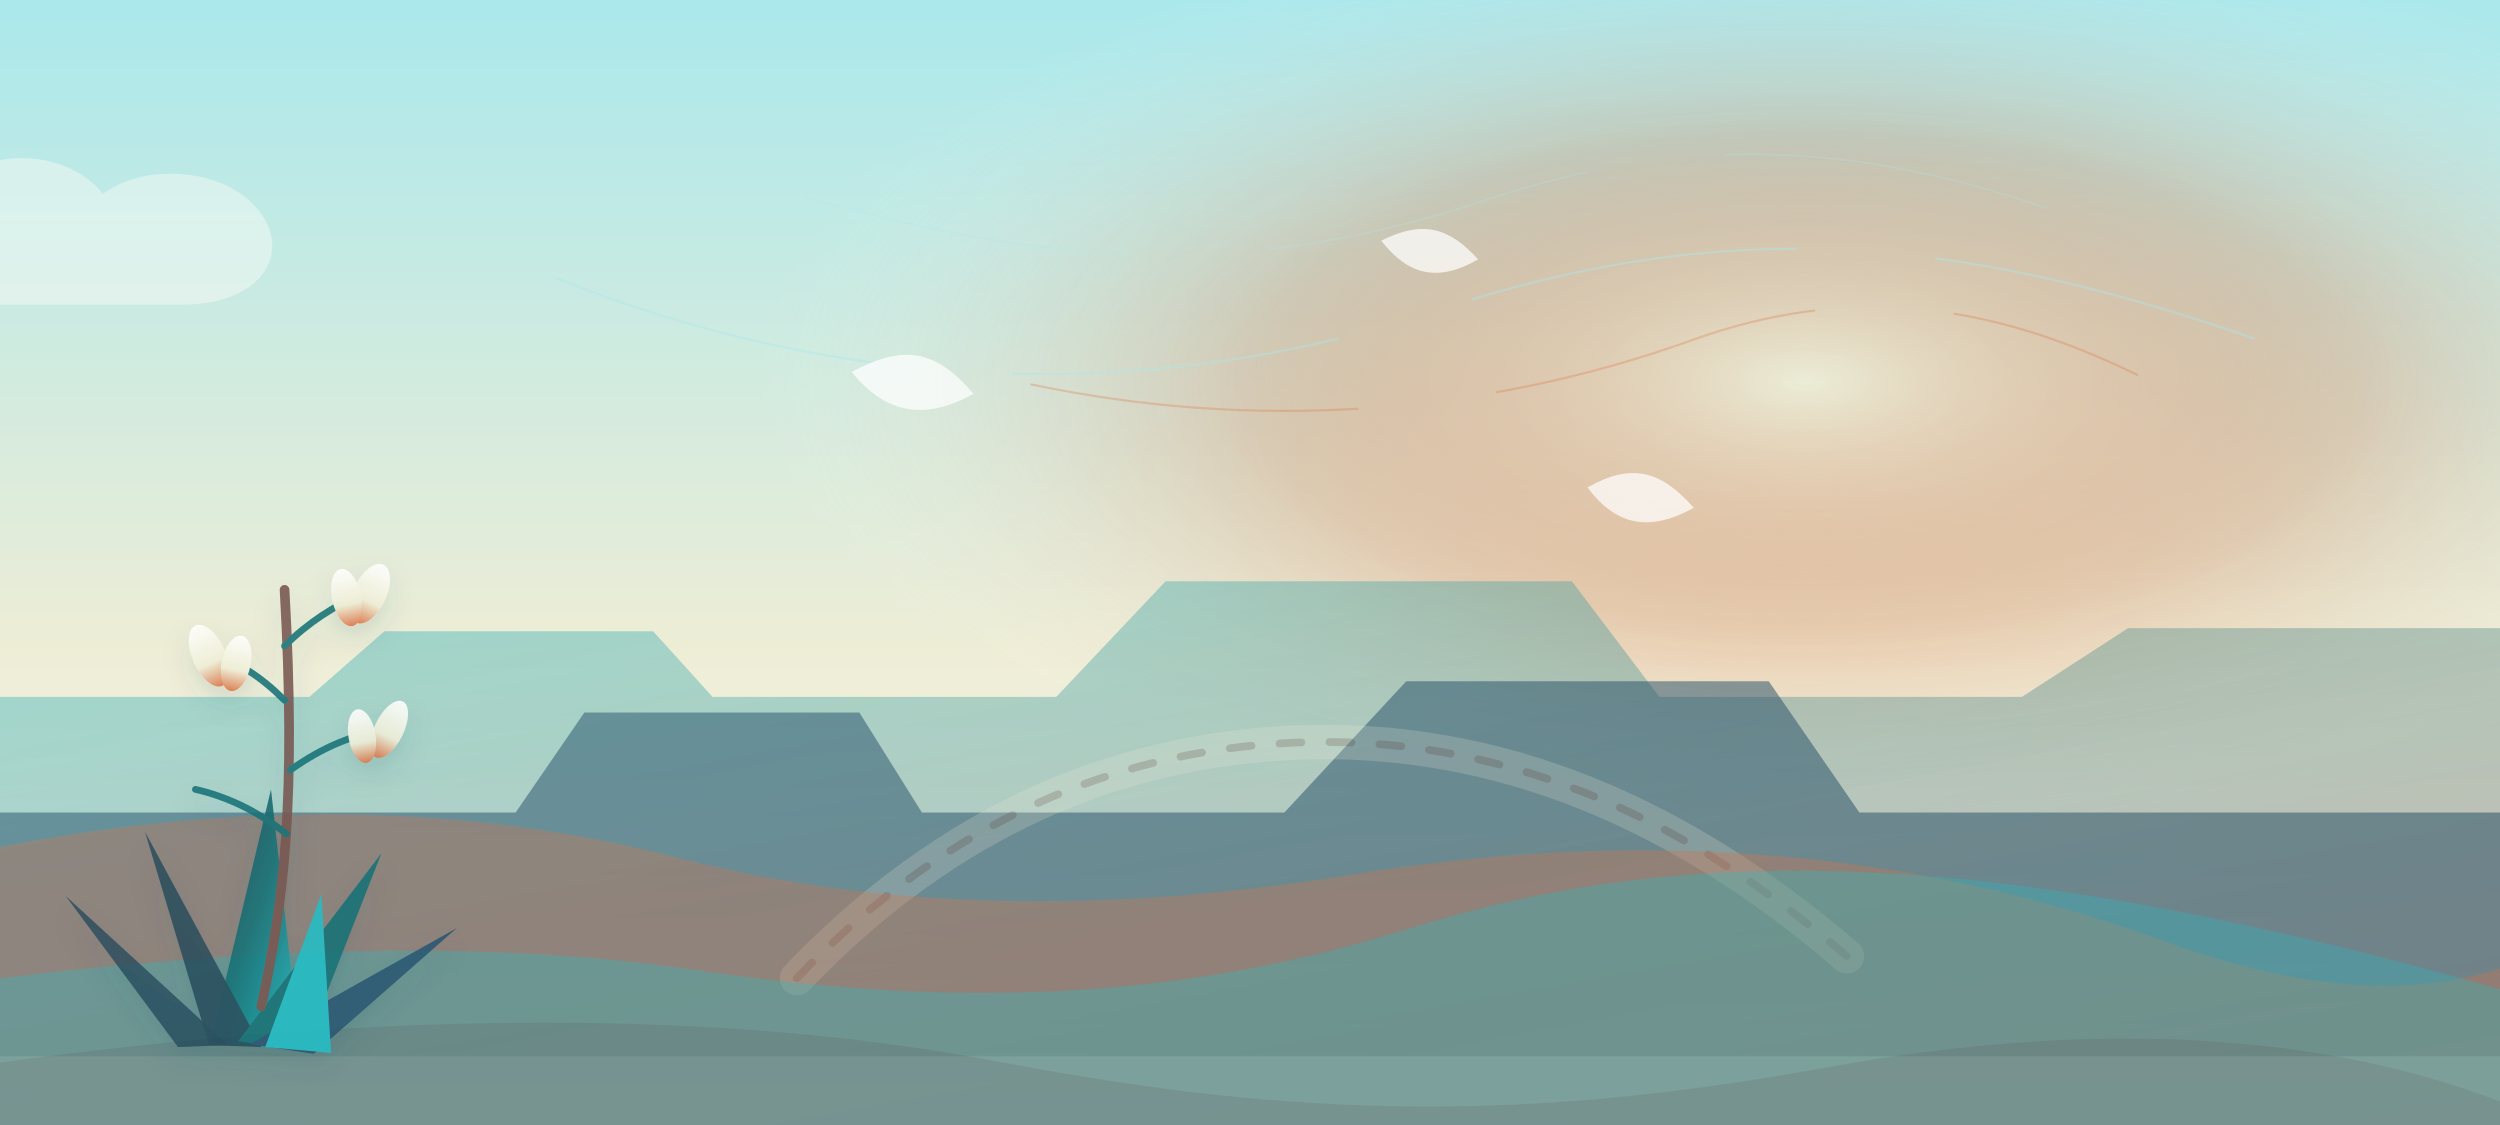
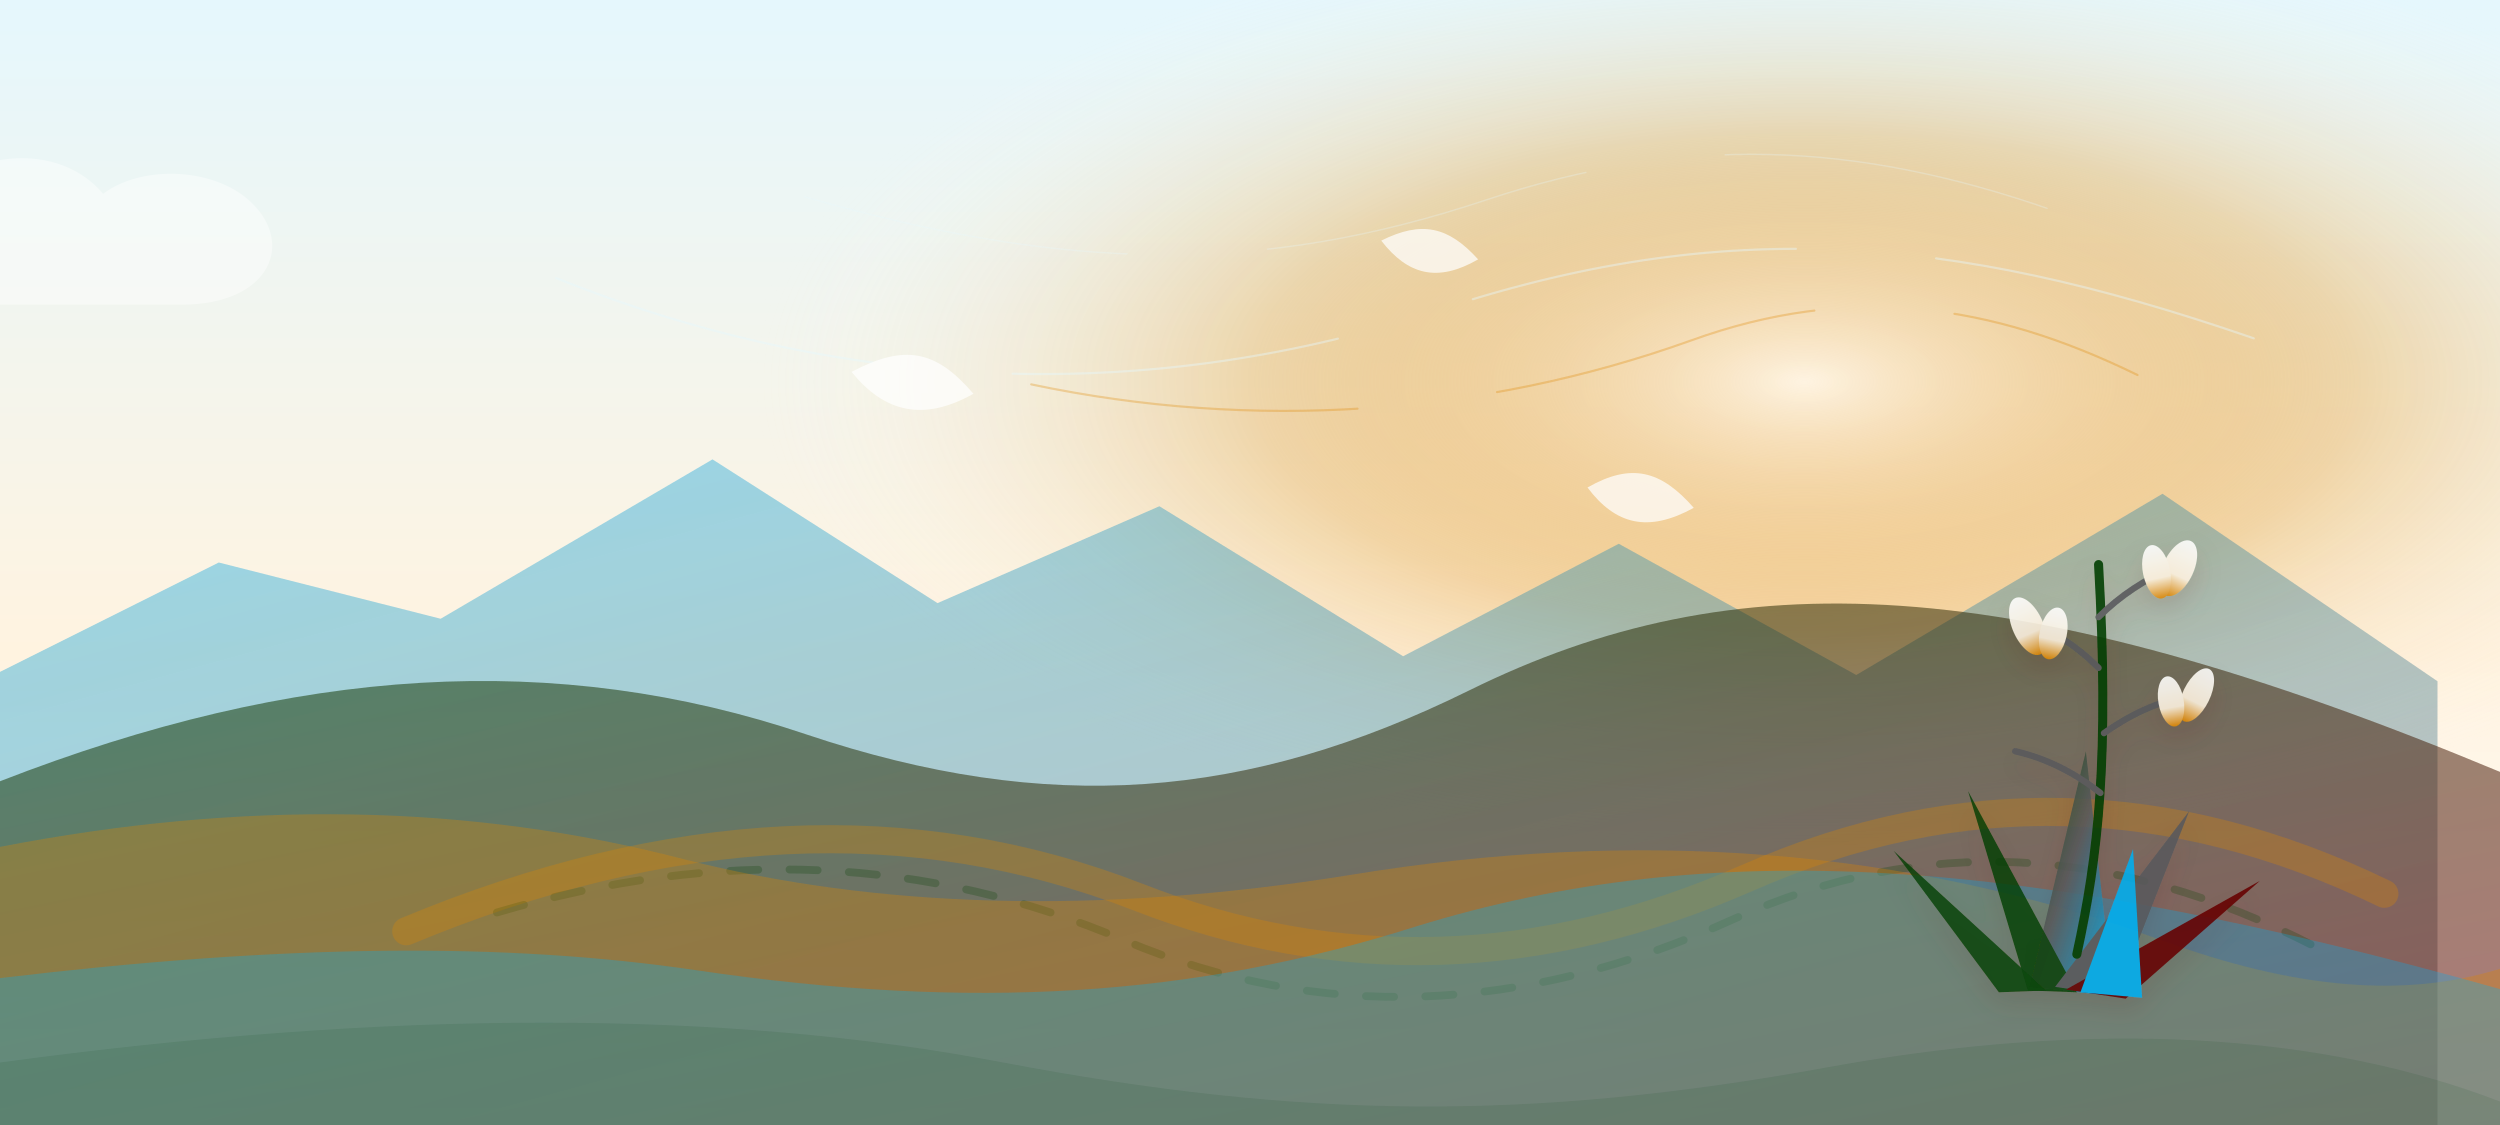
- <svg xmlns="http://www.w3.org/2000/svg" viewBox="0 0 1600 720" role="img" aria-labelledby="title desc" data-brand-palette="explore-raton" data-edge-overscan="true">
+ <svg xmlns="http://www.w3.org/2000/svg" viewBox="0 0 1600 720" role="img" aria-labelledby="title desc" data-brand-palette="grow-raton" data-edge-overscan="true">
  <defs>
    <linearGradient id="sky" x1="0" y1="0" x2="0" y2="1">
-       <stop offset="0" stop-color="#aae8ec" />
-       <stop offset="0.58" stop-color="#eeedd6" />
-       <stop offset="1" stop-color="#fffdf8" />
+       <stop offset="0" stop-color="#e5f7fd" />
+       <stop offset="0.58" stop-color="#fff3e0" />
+       <stop offset="1" stop-color="#ffffff" />
    </linearGradient>
    <radialGradient id="sunwash" cx="0.72" cy="0.34" r="0.42">
-       <stop offset="0" stop-color="#eeedd6" stop-opacity="0.9" />
-       <stop offset="0.52" stop-color="#d97345" stop-opacity="0.28" />
+       <stop offset="0" stop-color="#fff3e0" stop-opacity="0.9" />
+       <stop offset="0.52" stop-color="#dd8500" stop-opacity="0.28" />
      <stop offset="1" stop-color="#ffffff" stop-opacity="0" />
    </radialGradient>
    <linearGradient id="farTone" x1="0" y1="0" x2="1" y2="1">
-       <stop offset="0" stop-color="#21bdc5" stop-opacity="0.70" />
-       <stop offset="1" stop-color="#775751" stop-opacity="0.68" />
+       <stop offset="0" stop-color="#00aeef" stop-opacity="0.70" />
+       <stop offset="1" stop-color="#58595b" stop-opacity="0.68" />
    </linearGradient>
    <linearGradient id="nearTone" x1="0" y1="0" x2="1" y2="1">
-       <stop offset="0" stop-color="#2b5672" />
-       <stop offset="1" stop-color="#22495a" />
+       <stop offset="0" stop-color="#043e00" />
+       <stop offset="1" stop-color="#660001" />
    </linearGradient>
    <linearGradient id="yuccaLeaf" x1="0" y1="0" x2="1" y2="1">
-       <stop offset="0" stop-color="#22495a" />
-       <stop offset="0.48" stop-color="#147176" />
-       <stop offset="1" stop-color="#21bdc5" />
+       <stop offset="0" stop-color="#043e00" />
+       <stop offset="0.48" stop-color="#58595b" />
+       <stop offset="1" stop-color="#00aeef" />
    </linearGradient>
    <linearGradient id="flower" x1="0" y1="0" x2="0" y2="1">
      <stop offset="0" stop-color="#ffffff" />
-       <stop offset="0.62" stop-color="#eeedd6" />
-       <stop offset="1" stop-color="#d97345" />
+       <stop offset="0.62" stop-color="#fff3e0" />
+       <stop offset="1" stop-color="#dd8500" />
    </linearGradient>
    <filter id="softShadow" x="-20%" y="-20%" width="140%" height="150%">
-       <feDropShadow dx="0" dy="14" stdDeviation="14" flood-color="#22495a" flood-opacity="0.13" />
+       <feDropShadow dx="0" dy="14" stdDeviation="14" flood-color="#660001" flood-opacity="0.13" />
    </filter>
    <style>
  .sun-glow { animation: geo-sun 30s ease-in-out infinite alternate; }
  .cloud-bank { animation: geo-clouds 108s linear infinite; }
  .far-range,
  .mid-range {
    transform-box: fill-box;
    transform-origin: 50% 100%;
  }
  .far-range { animation: geo-far 52s ease-in-out infinite alternate; }
  .mid-range { animation: geo-mid 44s ease-in-out infinite alternate; }
  .near-feature { animation: geo-near 38s ease-in-out infinite alternate; }
  .plains-layer {
    transform-box: fill-box;
    transform-origin: 50% 100%;
    animation: geo-plains 48s ease-in-out infinite alternate;
  }
  .wind-line {
    fill: none;
-     stroke: #aae8ec;
+     stroke: #e5f7fd;
    opacity: 0.42;
    stroke-width: 1.4;
    stroke-linecap: round;
    stroke-dasharray: 210 90;
    animation: geo-wind 28s linear infinite;
  }
  .wind-line.thin { stroke-width: 0.9; opacity: 0.28; animation-duration: 34s; }
-   .wind-line.gold { stroke: #d97345; opacity: 0.30; animation-duration: 31s; }
+   .wind-line.gold { stroke: #dd8500; opacity: 0.30; animation-duration: 31s; }
  .yucca-sway {
    transform-box: fill-box;
    transform-origin: 50% 100%;
    animation: geo-yucca 10.5s ease-in-out infinite alternate;
  }
  .yucca-sway.slow { animation-duration: 13s; animation-delay: -1.2s; }
  .leaf-sway {
    transform-box: fill-box;
    transform-origin: 50% 100%;
    animation: geo-leaf 12s ease-in-out infinite alternate;
  }
  .blossom {
    transform-box: fill-box;
    transform-origin: 50% 18%;
    animation: geo-blossom 9s ease-in-out infinite alternate;
  }
  .blossom.d2 { animation-delay: -1.6s; }
  .blossom.d3 { animation-delay: -3.1s; }
  .seed {
    transform-box: fill-box;
    transform-origin: 0 0;
    animation: geo-seed 24s ease-in-out infinite;
  }
  .seed.s2 { animation-delay: -4s; }
  .seed.s3 { animation-delay: -8s; }
  @keyframes geo-sun {
    from { transform: translate(-3px, 1px) scale(0.99); opacity: 0.54; }
    to { transform: translate(4px, -2px) scale(1.01); opacity: 0.68; }
  }
  @keyframes geo-clouds {
    from { transform: translateX(-220px); }
    to { transform: translateX(1700px); }
  }
  @keyframes geo-far {
    from { transform: translateX(-2px) scaleX(1.014); }
    to { transform: translateX(2px) scaleX(1.018); }
  }
  @keyframes geo-mid {
    from { transform: translateX(2px) scaleX(1.018); }
    to { transform: translateX(-2px) scaleX(1.014); }
  }
  @keyframes geo-near {
    from { transform: translateX(-3px) translateY(0.5px); }
    to { transform: translateX(3px) translateY(-0.5px); }
  }
  @keyframes geo-plains {
    from { transform: translateX(-2px) scaleX(1.012); }
    to { transform: translateX(2px) translateY(-1px) scaleX(1.016); }
  }
  @keyframes geo-wind {
    from { stroke-dashoffset: 180; transform: translateX(-18px); }
    to { stroke-dashoffset: -180; transform: translateX(26px); }
  }
  @keyframes geo-yucca {
    from { transform: rotate(-0.8deg) translateX(-1px); }
    to { transform: rotate(1.1deg) translateX(1.5px); }
  }
  @keyframes geo-leaf {
    from { transform: rotate(-0.45deg); }
    to { transform: rotate(0.75deg); }
  }
  @keyframes geo-blossom {
    from { transform: rotate(-1.2deg) translateY(0); }
    to { transform: rotate(1deg) translateY(1px); }
  }
  @keyframes geo-seed {
    0%, 100% { transform: translate(0, 0) rotate(-3deg); opacity: 0.54; }
    50% { transform: translate(14px, 4px) rotate(4deg); opacity: 0.36; }
  }
  @media (prefers-reduced-motion: reduce) {
    .sun-glow,
    .cloud-bank,
    .far-range,
    .mid-range,
    .near-feature,
    .plains-layer,
    .wind-line,
    .yucca-sway,
    .leaf-sway,
    .blossom,
    .seed {
      animation: none !important;
    }
  }
</style>
  </defs>
  <rect width="1600" height="720" fill="url(#sky)" />
  <rect width="1600" height="720" fill="url(#sunwash)" class="sun-glow" />
  <g class="cloud-bank" opacity="0.42">
-     <path d="M-160 162c22-39 76-46 104-20 22-44 90-56 122-18 24-18 68-17 92 3 32 27 16 68-42 68h-276z" fill="#fffdf8" />
-     <path d="M-520 238c16-30 54-37 76-16 15-34 64-46 89-18 18-14 54-13 72 4 25 23 14 54-30 54h-207z" fill="#fffdf8" opacity="0.78" />
+     <path d="M-160 162c22-39 76-46 104-20 22-44 90-56 122-18 24-18 68-17 92 3 32 27 16 68-42 68h-276z" fill="#ffffff" />
+     <path d="M-520 238c16-30 54-37 76-16 15-34 64-46 89-18 18-14 54-13 72 4 25 23 14 54-30 54h-207z" fill="#ffffff" opacity="0.78" />
  </g>
  <path class="wind-line thin" d="M515 126c168 48 292 50 436 2 126-42 236-38 364 7" />
  <path class="wind-line" d="M356 178c190 76 384 80 566 20 192-63 342-45 536 24" />
  <path class="wind-line gold" d="M660 246c142 30 288 20 422-28 102-37 192-24 286 22" />
  <g class="far-range">
-     <path d="M0 446h198l48-42h172l38 42h220l70-74h260l56 74h232l68-44h238v274H0z" fill="url(#farTone)" opacity="0.56" />
+     <path d="M0 430l140-70 142 36 174-102 144 92 142-62 156 96 138-72 152 84 196-116 176 120v284H0z" fill="url(#farTone)" opacity="0.56" />
  </g>
  <g class="mid-range">
-     <path d="M0 520h330l44-64h176l40 64h232l78-84h232l58 84h410v200H0z" fill="url(#nearTone)" opacity="0.52" />
+     <path d="M0 500c190-74 356-84 516-30 155 52 282 42 424-28 170-84 348-78 660 52v226H0z" fill="url(#nearTone)" opacity="0.52" />
  </g>
  <g class="near-feature">
-     <path d="M510 626c88-92 190-142 306-150 128-9 250 36 366 136" fill="none" stroke="#eeedd6" stroke-width="22" stroke-linecap="round" opacity="0.20" />
-     <path d="M510 626c88-92 190-142 306-150 128-9 250 36 366 136" fill="none" stroke="#4a221a" stroke-width="5" stroke-linecap="round" stroke-dasharray="14 18" opacity="0.18" />
+     <path d="M260 596c168-70 324-78 468-22 128 50 258 46 390-12 136-60 272-56 408 10" fill="none" stroke="#dd8500" stroke-width="18" stroke-linecap="round" opacity="0.30" />
+     <path d="M318 584c142-42 276-36 402 18 124 52 254 48 390-14 120-54 244-48 372 18" fill="none" stroke="#043e00" stroke-width="5" stroke-linecap="round" stroke-dasharray="18 20" opacity="0.24" />
  </g>
  <g id="plains" class="plains-layer" opacity="0.95">
-     <path d="M0 542c155-30 300-28 438 8 122 31 265 36 426 10 182-30 355-18 520 42 85 31 155 37 216 18v100H0z" fill="#d97345" opacity="0.34" />
-     <path d="M0 626c184-22 324-23 446-5 176 26 318 17 460-28 188-58 388-46 694 40v87H0z" fill="#21bdc5" opacity="0.32" />
-     <path d="M0 680c250-34 465-34 642 0 190 36 336 38 528 3 170-31 316-22 430 22v15H0z" fill="#4a221a" opacity="0.10" />
-   </g>
-   <g filter="url(#softShadow)" opacity="0.88" transform="translate(42 344) scale(0.62)">
+     <path d="M0 542c155-30 300-28 438 8 122 31 265 36 426 10 182-30 355-18 520 42 85 31 155 37 216 18v100H0z" fill="#dd8500" opacity="0.34" />
+     <path d="M0 626c184-22 324-23 446-5 176 26 318 17 460-28 188-58 388-46 694 40v87H0z" fill="#00aeef" opacity="0.32" />
+     <path d="M0 680c250-34 465-34 642 0 190 36 336 38 528 3 170-31 316-22 430 22v15H0z" fill="#043e00" opacity="0.10" />
+   </g>
+   <g filter="url(#softShadow)" opacity="0.88" transform="translate(1212 330) scale(0.58)">
    <g class="leaf-sway">
      <path d="M150 520l62-260 30 270z" fill="url(#yuccaLeaf)" />
-       <path d="M148 524l-66-220 120 222z" fill="#22495a" opacity="0.9" />
-       <path d="M178 520l148-194-80 204z" fill="#147176" />
-       <path d="M190 523l214-120-148 130z" fill="#2b5672" />
-       <path d="M116 526L0 370l168 154z" fill="#22495a" opacity="0.88" />
-       <path d="M206 526l58-158 10 164z" fill="#21bdc5" />
+       <path d="M148 524l-66-220 120 222z" fill="#043e00" opacity="0.9" />
+       <path d="M178 520l148-194-80 204z" fill="#58595b" />
+       <path d="M190 523l214-120-148 130z" fill="#660001" />
+       <path d="M116 526L0 370l168 154z" fill="#043e00" opacity="0.88" />
+       <path d="M206 526l58-158 10 164z" fill="#00aeef" />
    </g>
    <g class="yucca-sway slow" transform="translate(202 54)">
-       <path d="M0 430C24 320 36 213 24 0" fill="none" stroke="#775751" stroke-width="10" stroke-linecap="round" />
-       <path d="M24 58c24-24 52-42 82-55" fill="none" stroke="#147176" stroke-width="7" stroke-linecap="round" />
-       <path d="M24 114c-25-25-48-39-75-49" fill="none" stroke="#147176" stroke-width="7" stroke-linecap="round" />
-       <path d="M30 186c34-24 65-37 104-43" fill="none" stroke="#147176" stroke-width="7" stroke-linecap="round" />
-       <path d="M26 252c-28-22-59-38-94-46" fill="none" stroke="#147176" stroke-width="7" stroke-linecap="round" />
+       <path d="M0 430C24 320 36 213 24 0" fill="none" stroke="#043e00" stroke-width="10" stroke-linecap="round" />
+       <path d="M24 58c24-24 52-42 82-55" fill="none" stroke="#58595b" stroke-width="7" stroke-linecap="round" />
+       <path d="M24 114c-25-25-48-39-75-49" fill="none" stroke="#58595b" stroke-width="7" stroke-linecap="round" />
+       <path d="M30 186c34-24 65-37 104-43" fill="none" stroke="#58595b" stroke-width="7" stroke-linecap="round" />
+       <path d="M26 252c-28-22-59-38-94-46" fill="none" stroke="#58595b" stroke-width="7" stroke-linecap="round" />
      <g class="blossom">
        <ellipse cx="112" cy="4" rx="17" ry="33" fill="url(#flower)" transform="rotate(25 112 4)" />
        <ellipse cx="88" cy="8" rx="15" ry="30" fill="url(#flower)" transform="rotate(-12 88 8)" />
      </g>
      <g class="blossom d2">
        <ellipse cx="-54" cy="68" rx="17" ry="34" fill="url(#flower)" transform="rotate(-24 -54 68)" />
        <ellipse cx="-26" cy="76" rx="15" ry="29" fill="url(#flower)" transform="rotate(12 -26 76)" />
      </g>
      <g class="blossom d3">
        <ellipse cx="132" cy="144" rx="15" ry="32" fill="url(#flower)" transform="rotate(26 132 144)" />
        <ellipse cx="104" cy="151" rx="14" ry="28" fill="url(#flower)" transform="rotate(-10 104 151)" />
      </g>
    </g>
  </g>
  <g opacity="0.72">
    <path class="seed" d="M545 238c34-18 54-14 78 14-32 18-57 12-78-14z" fill="#ffffff" />
    <path class="seed s2" d="M884 154c26-13 43-9 62 12-26 15-45 10-62-12z" fill="#ffffff" />
    <path class="seed s3" d="M1016 312c28-16 47-11 68 13-29 16-50 11-68-13z" fill="#ffffff" />
  </g>
</svg>
